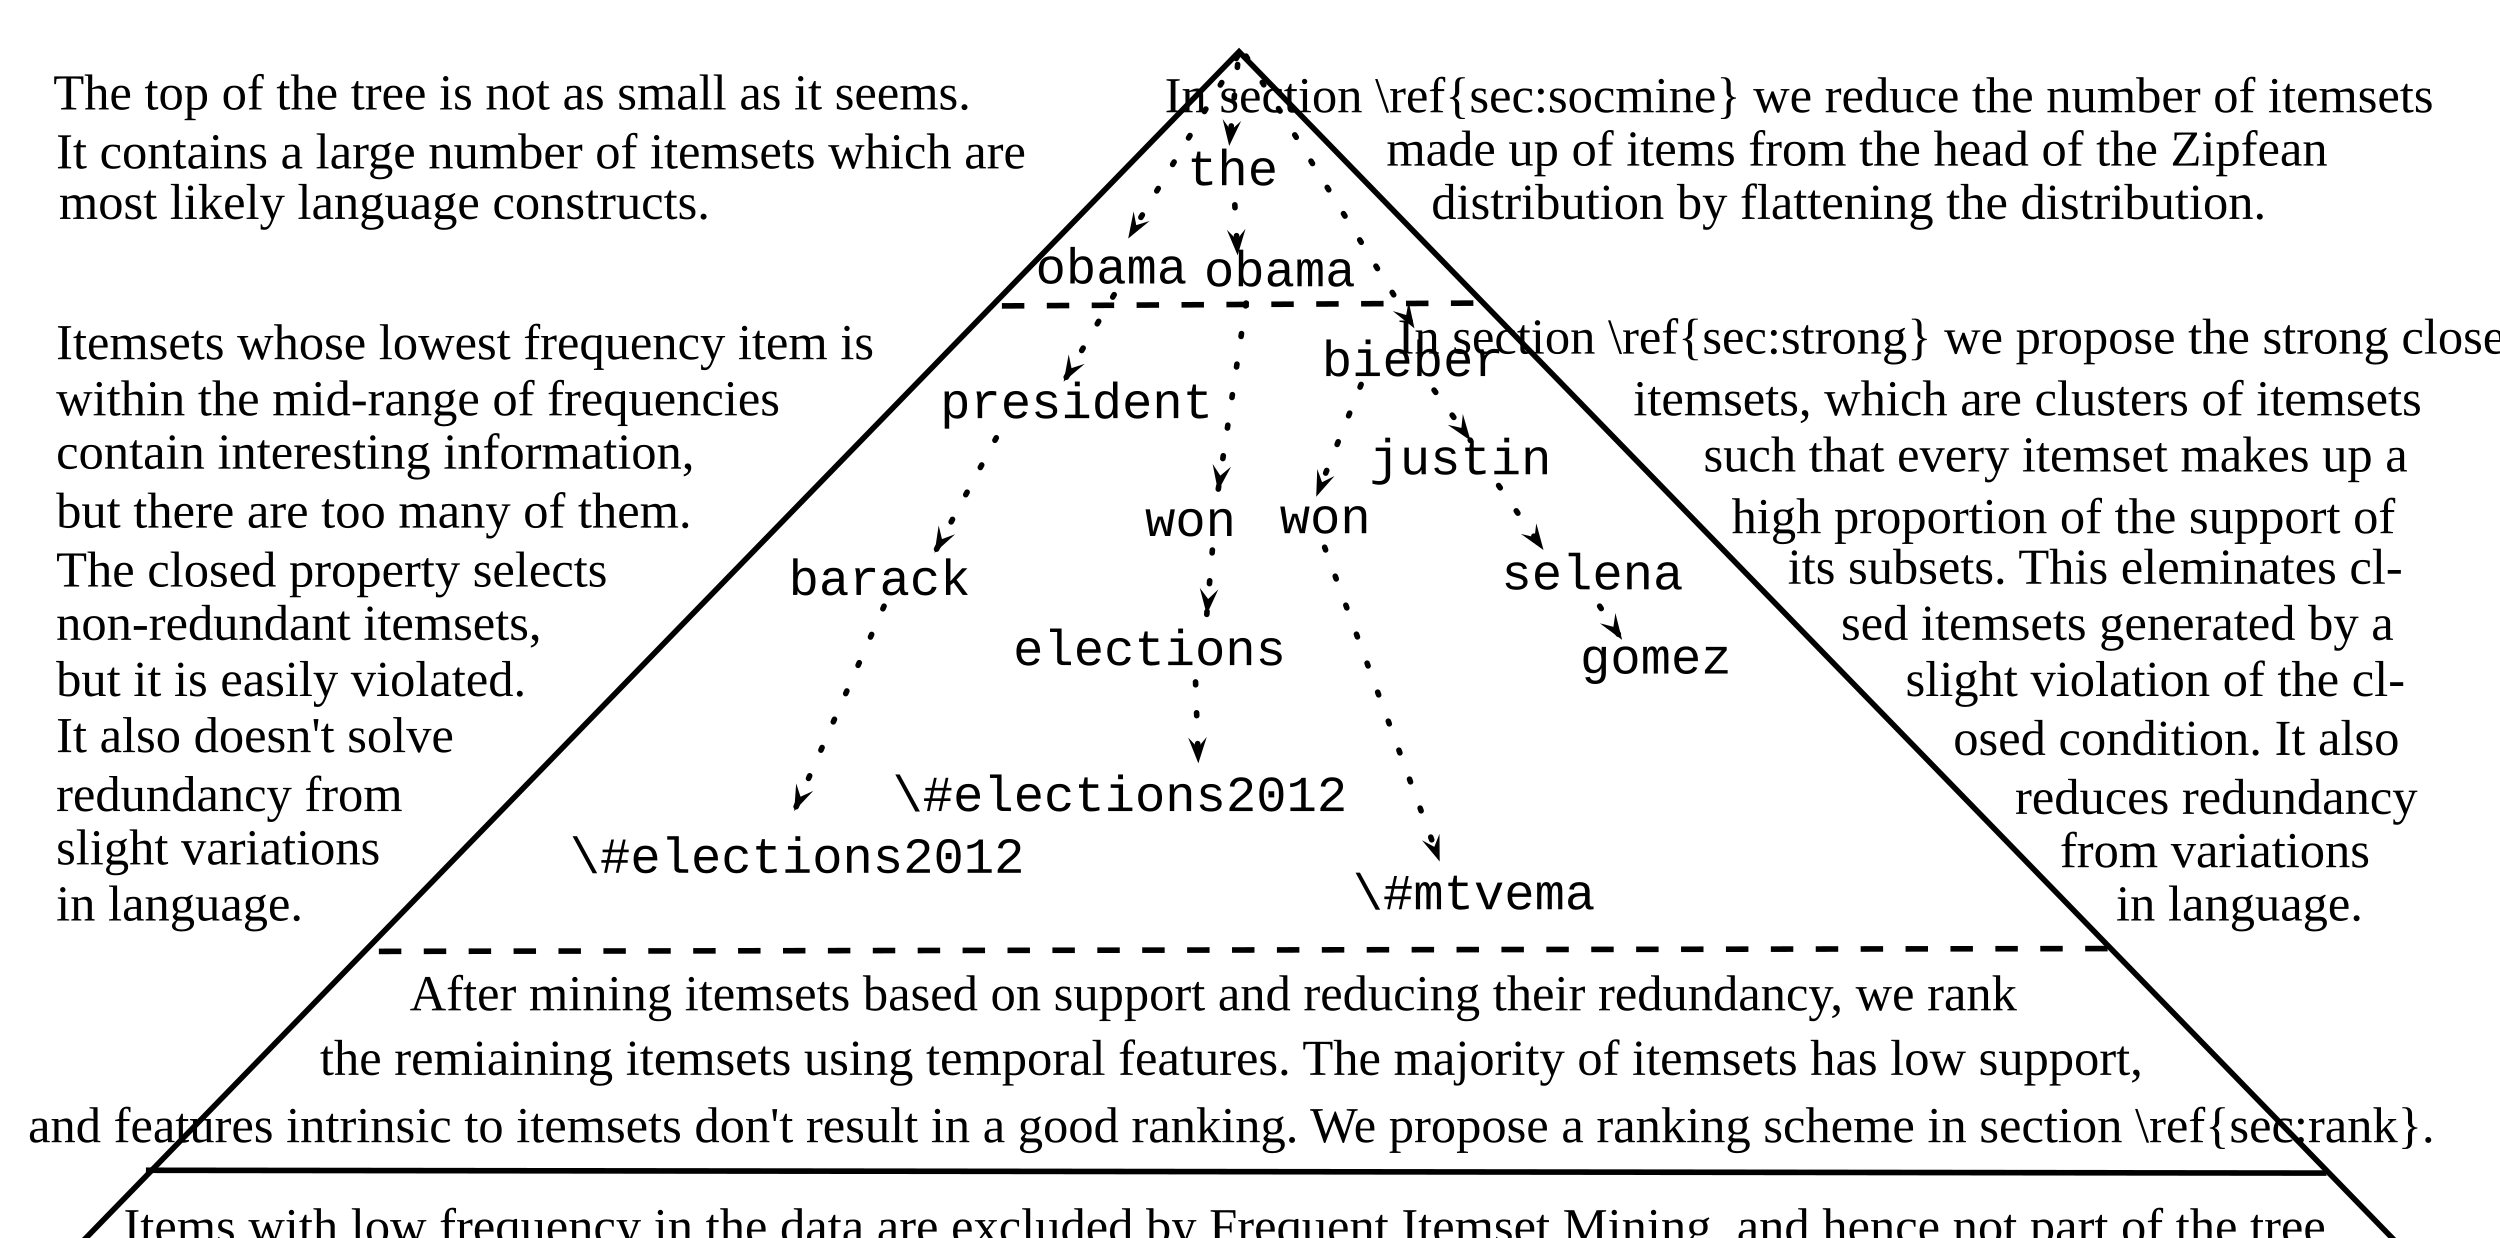
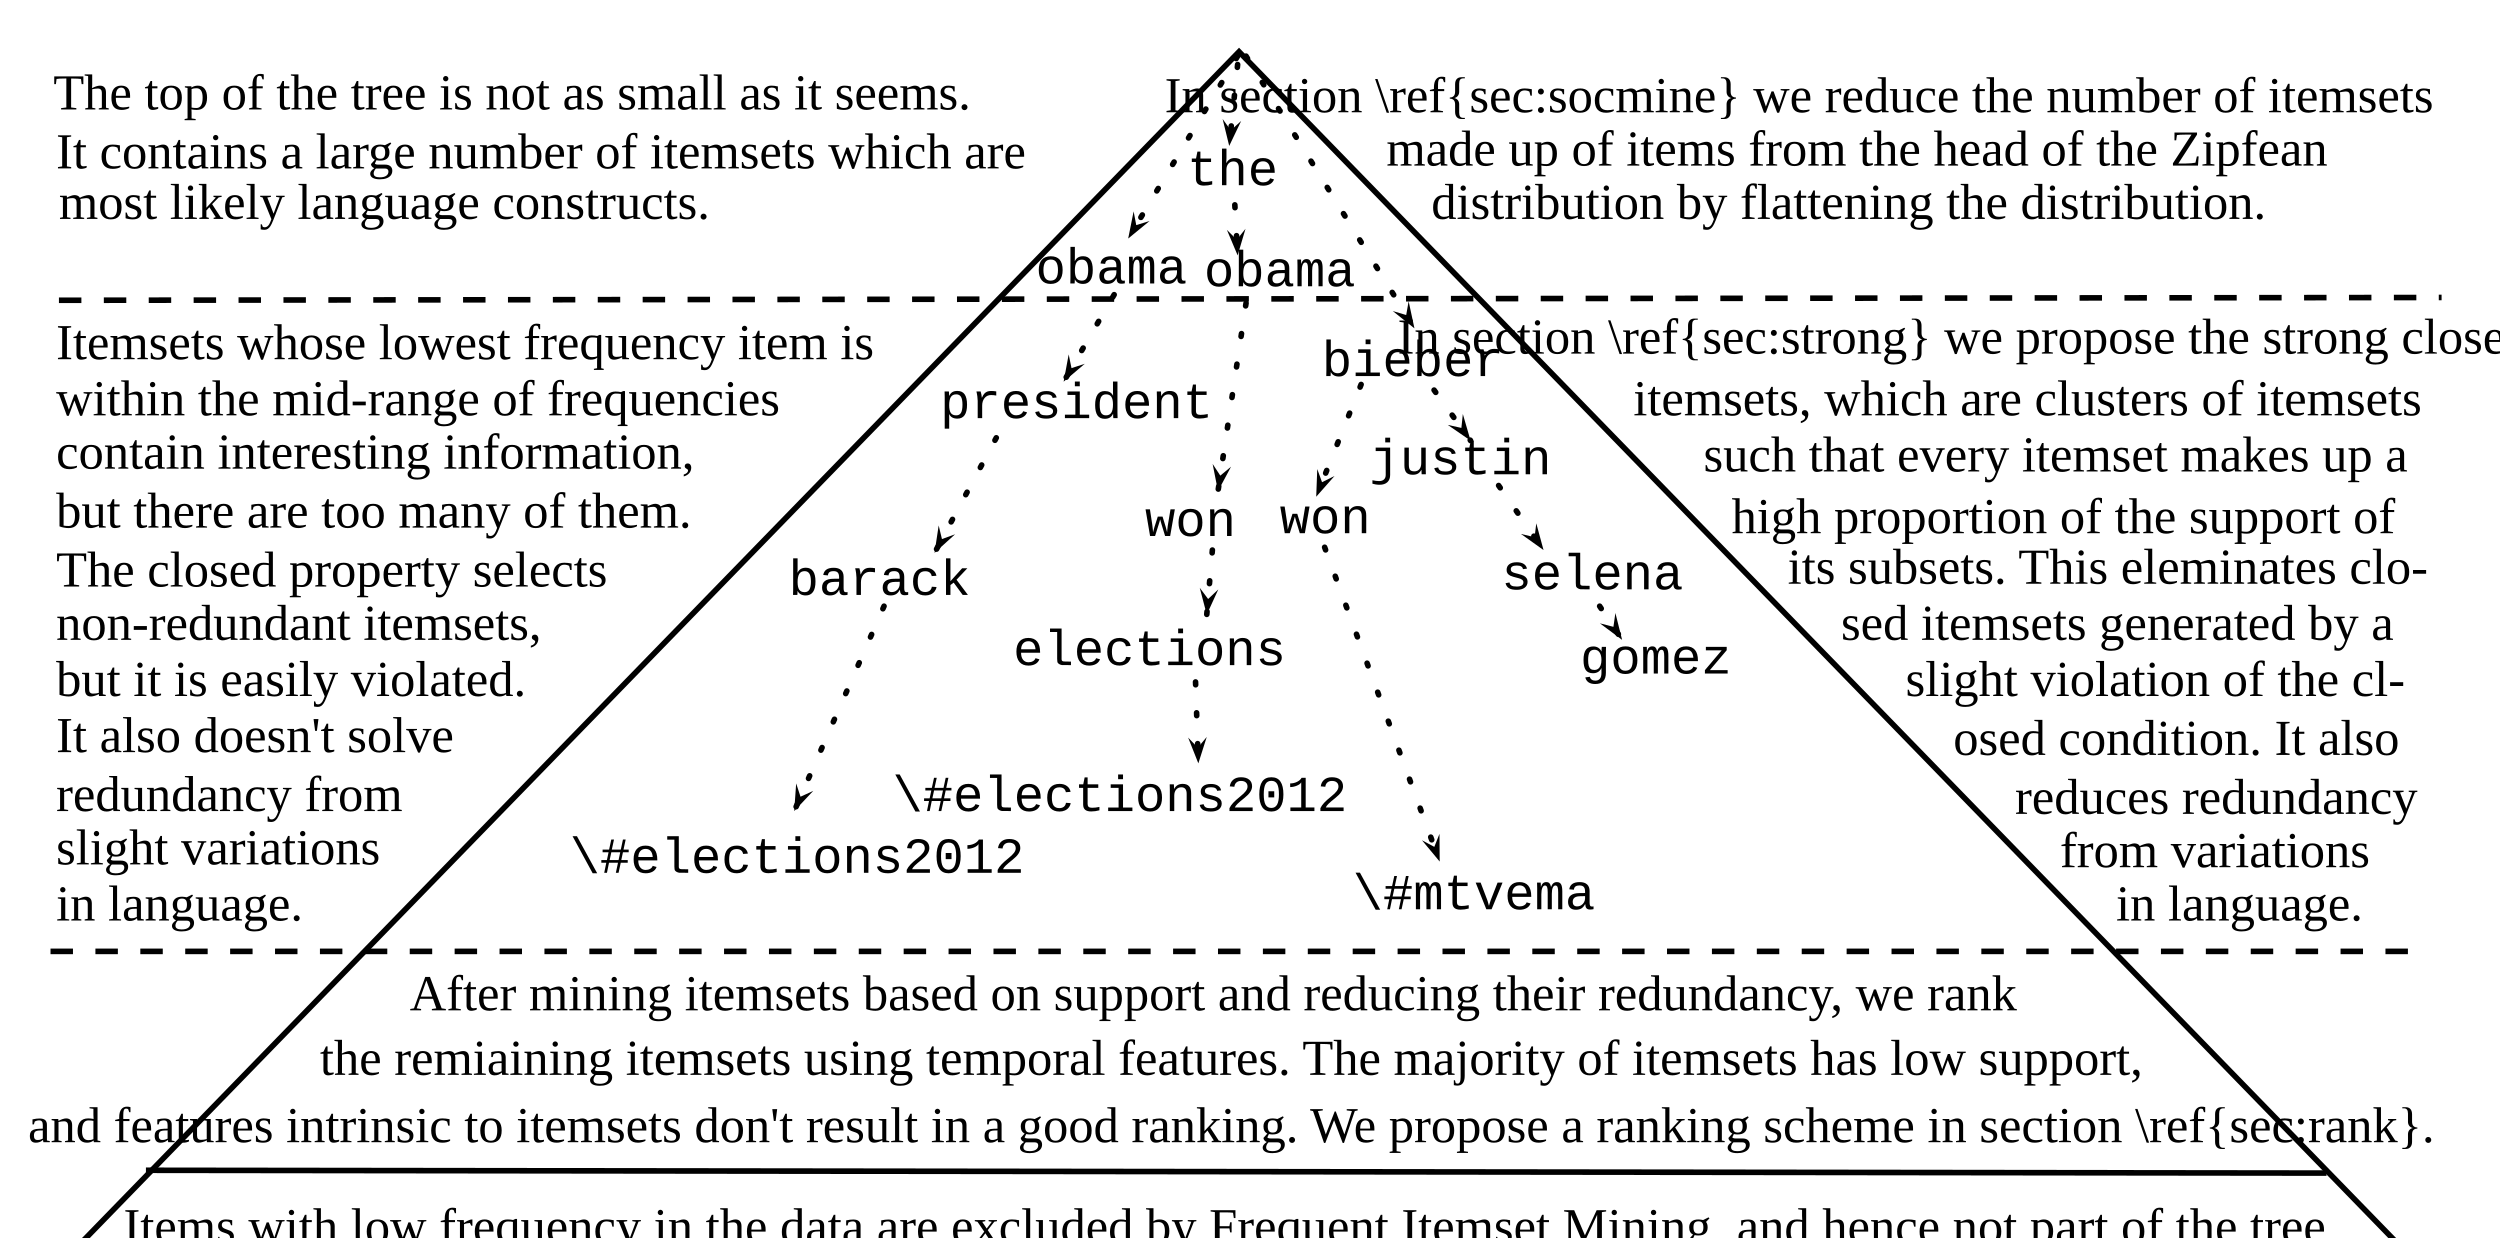
<svg xmlns="http://www.w3.org/2000/svg" xmlns:ns1="http://latexdraw.sourceforge.net/namespaces/latexdraw" version="1.1" baseProfile="full">
  <defs>
-     <marker overflow="visible" orient="auto" id="arrow2-5331">
-       <path d="M 0.0 0.0 L -4.652 1.661 L -2.791 0.0 L -4.652 -1.661 z " ns1:arrSizeNum="2.0" fill="black" />
-     </marker>
-     <marker overflow="visible" orient="auto" id="arrow2-5332">
-       <path d="M 0.0 0.0 L -4.652 1.661 L -2.791 0.0 L -4.652 -1.661 z " ns1:arrSizeNum="2.0" fill="black" />
-     </marker>
-     <marker overflow="visible" orient="auto" id="arrow2-5333">
-       <path d="M 0.0 0.0 L -4.652 1.661 L -2.791 0.0 L -4.652 -1.661 z " ns1:arrSizeNum="2.0" fill="black" />
-     </marker>
-     <marker overflow="visible" orient="auto" id="arrow2-5334">
-       <path d="M 0.0 0.0 L -4.652 1.661 L -2.791 0.0 L -4.652 -1.661 z " ns1:arrSizeNum="2.0" fill="black" />
-     </marker>
-     <marker overflow="visible" orient="auto" id="arrow2-5335">
-       <path d="M 0.0 0.0 L -4.652 1.661 L -2.791 0.0 L -4.652 -1.661 z " ns1:arrSizeNum="2.0" fill="black" />
-     </marker>
-     <marker overflow="visible" orient="auto" id="arrow2-5336">
-       <path d="M 0.0 0.0 L -4.652 1.661 L -2.791 0.0 L -4.652 -1.661 z " ns1:arrSizeNum="2.0" fill="black" />
-     </marker>
-     <marker overflow="visible" orient="auto" id="arrow2-5337">
-       <path d="M 0.0 0.0 L -4.652 1.661 L -2.791 0.0 L -4.652 -1.661 z " ns1:arrSizeNum="2.0" fill="black" />
-     </marker>
-     <marker overflow="visible" orient="auto" id="arrow2-5338">
-       <path d="M 0.0 0.0 L -4.652 1.661 L -2.791 0.0 L -4.652 -1.661 z " ns1:arrSizeNum="2.0" fill="black" />
-     </marker>
-     <marker overflow="visible" orient="auto" id="arrow2-5339">
-       <path d="M 0.0 0.0 L -4.652 1.661 L -2.791 0.0 L -4.652 -1.661 z " ns1:arrSizeNum="2.0" fill="black" />
-     </marker>
-     <marker overflow="visible" orient="auto" id="arrow2-5340">
-       <path d="M 0.0 0.0 L -4.652 1.661 L -2.791 0.0 L -4.652 -1.661 z " ns1:arrSizeNum="2.0" fill="black" />
-     </marker>
-     <marker overflow="visible" orient="auto" id="arrow2-5341">
-       <path d="M 0.0 0.0 L -4.652 1.661 L -2.791 0.0 L -4.652 -1.661 z " ns1:arrSizeNum="2.0" fill="black" />
-     </marker>
-     <marker overflow="visible" orient="auto" id="arrow2-5342">
-       <path d="M 0.0 0.0 L -4.652 1.661 L -2.791 0.0 L -4.652 -1.661 z " ns1:arrSizeNum="2.0" fill="black" />
-     </marker>
-     <marker overflow="visible" orient="auto" id="arrow2-5343">
-       <path d="M 0.0 0.0 L -4.652 1.661 L -2.791 0.0 L -4.652 -1.661 z " ns1:arrSizeNum="2.0" fill="black" />
-     </marker>
-     <marker overflow="visible" orient="auto" id="arrow2-5344">
-       <path d="M 0.0 0.0 L -4.652 1.661 L -2.791 0.0 L -4.652 -1.661 z " ns1:arrSizeNum="2.0" fill="black" />
-     </marker>
-     <marker overflow="visible" orient="auto" id="arrow2-5349">
+     <marker overflow="visible" orient="auto" id="arrow2-272">
+       <path d="M 0.0 0.0 L -4.652 1.661 L -2.791 0.0 L -4.652 -1.661 z " ns1:arrSizeNum="2.0" fill="black" />
+     </marker>
+     <marker overflow="visible" orient="auto" id="arrow2-273">
+       <path d="M 0.0 0.0 L -4.652 1.661 L -2.791 0.0 L -4.652 -1.661 z " ns1:arrSizeNum="2.0" fill="black" />
+     </marker>
+     <marker overflow="visible" orient="auto" id="arrow2-274">
+       <path d="M 0.0 0.0 L -4.652 1.661 L -2.791 0.0 L -4.652 -1.661 z " ns1:arrSizeNum="2.0" fill="black" />
+     </marker>
+     <marker overflow="visible" orient="auto" id="arrow2-275">
+       <path d="M 0.0 0.0 L -4.652 1.661 L -2.791 0.0 L -4.652 -1.661 z " ns1:arrSizeNum="2.0" fill="black" />
+     </marker>
+     <marker overflow="visible" orient="auto" id="arrow2-276">
+       <path d="M 0.0 0.0 L -4.652 1.661 L -2.791 0.0 L -4.652 -1.661 z " ns1:arrSizeNum="2.0" fill="black" />
+     </marker>
+     <marker overflow="visible" orient="auto" id="arrow2-277">
+       <path d="M 0.0 0.0 L -4.652 1.661 L -2.791 0.0 L -4.652 -1.661 z " ns1:arrSizeNum="2.0" fill="black" />
+     </marker>
+     <marker overflow="visible" orient="auto" id="arrow2-278">
+       <path d="M 0.0 0.0 L -4.652 1.661 L -2.791 0.0 L -4.652 -1.661 z " ns1:arrSizeNum="2.0" fill="black" />
+     </marker>
+     <marker overflow="visible" orient="auto" id="arrow2-279">
+       <path d="M 0.0 0.0 L -4.652 1.661 L -2.791 0.0 L -4.652 -1.661 z " ns1:arrSizeNum="2.0" fill="black" />
+     </marker>
+     <marker overflow="visible" orient="auto" id="arrow2-280">
+       <path d="M 0.0 0.0 L -4.652 1.661 L -2.791 0.0 L -4.652 -1.661 z " ns1:arrSizeNum="2.0" fill="black" />
+     </marker>
+     <marker overflow="visible" orient="auto" id="arrow2-281">
+       <path d="M 0.0 0.0 L -4.652 1.661 L -2.791 0.0 L -4.652 -1.661 z " ns1:arrSizeNum="2.0" fill="black" />
+     </marker>
+     <marker overflow="visible" orient="auto" id="arrow2-282">
+       <path d="M 0.0 0.0 L -4.652 1.661 L -2.791 0.0 L -4.652 -1.661 z " ns1:arrSizeNum="2.0" fill="black" />
+     </marker>
+     <marker overflow="visible" orient="auto" id="arrow2-283">
+       <path d="M 0.0 0.0 L -4.652 1.661 L -2.791 0.0 L -4.652 -1.661 z " ns1:arrSizeNum="2.0" fill="black" />
+     </marker>
+     <marker overflow="visible" orient="auto" id="arrow2-284">
+       <path d="M 0.0 0.0 L -4.652 1.661 L -2.791 0.0 L -4.652 -1.661 z " ns1:arrSizeNum="2.0" fill="black" />
+     </marker>
+     <marker overflow="visible" orient="auto" id="arrow2-285">
+       <path d="M 0.0 0.0 L -4.652 1.661 L -2.791 0.0 L -4.652 -1.661 z " ns1:arrSizeNum="2.0" fill="black" />
+     </marker>
+     <marker overflow="visible" orient="auto" id="arrow2-290">
      <path d="M 0.0 0.0 L -4.652 1.661 L -2.791 0.0 L -4.652 -1.661 z " ns1:arrSizeNum="2.0" fill="black" />
    </marker>
  </defs>
  <g>
-     <g ns1:type="triangle" id="id5229" ns1:points="13.0 17.0 870.0 17.0 13.0 458.0 870.0 458.0">
+     <g ns1:type="triangle" id="id185" ns1:points="13.0 17.0 870.0 17.0 13.0 458.0 870.0 458.0">
      <polygon points="441.5,18.435 867.814,457.0 15.186,457.0" ns1:borderPos="outer" stroke-width="2.0" stroke="black" fill="none" />
    </g>
-     <g ns1:type="line" id="id5230">
+     <g ns1:type="line" id="id186">
      <line x1="52.0" x2="829.0" y1="417.0" y2="418.0" stroke-width="2.0" stroke="black" ns1:rotationAngle="0.0" />
    </g>
-     <g ns1:type="line" id="id5231">
-       <line x1="357.0" x2="525.0" y1="109.0" y2="108.0" stroke-width="2.0" stroke="black" stroke-dasharray="8.0, 8.0" ns1:rotationAngle="0.0" />
-     </g>
-     <g ns1:type="text" id="id5232" font-family="Times New Roman" fill="black" font-size="18" ns1:x="44.0">
+     <g ns1:type="line" id="id187">
+       <line x1="21.0" x2="870.0" y1="107.0" y2="106.0" stroke-width="2.0" stroke="black" stroke-dasharray="8.0, 8.0" ns1:rotationAngle="0.0" />
+     </g>
+     <g ns1:type="text" id="id188" font-family="Times New Roman" fill="black" font-size="18" ns1:x="44.0">
      <text x="44.0" y="443.0">Items with low frequency in the data are excluded by Frequent Itemset Mining, and hence not part of the tree</text>
    </g>
-     <g ns1:type="line" id="id5235">
-       <line x1="135.0" x2="752.0" y1="339.0" y2="338.0" stroke-width="2.0" stroke="black" stroke-dasharray="8.0, 8.0" ns1:rotationAngle="0.0" />
-     </g>
-     <g ns1:type="text" id="id5236" font-family="Times New Roman" fill="black" font-size="18" ns1:x="19.0">
+     <g ns1:type="line" id="id190">
+       <line x1="18.0" x2="861.0" y1="339.0" y2="339.0" stroke-width="2.0" stroke="black" stroke-dasharray="8.0, 8.0" ns1:rotationAngle="0.0" />
+     </g>
+     <g ns1:type="text" id="id191" font-family="Times New Roman" fill="black" font-size="18" ns1:x="19.0">
      <text x="19.0" y="39.0">The top of the tree is not as small as it seems.</text>
    </g>
-     <g ns1:type="text" id="id5239" font-family="Times New Roman" fill="black" font-size="18" ns1:x="20.0">
+     <g ns1:type="text" id="id193" font-family="Times New Roman" fill="black" font-size="18" ns1:x="20.0">
      <text x="20.0" y="60.0">It contains a large number of itemsets which are</text>
    </g>
-     <g ns1:type="text" id="id5242" font-family="Times New Roman" fill="black" font-size="18" ns1:x="21.0">
+     <g ns1:type="text" id="id195" font-family="Times New Roman" fill="black" font-size="18" ns1:x="21.0">
      <text x="21.0" y="78.0">most likely language constructs.</text>
    </g>
-     <g ns1:type="text" id="id5245" font-family="Times New Roman" fill="black" font-size="18" ns1:x="415.0">
+     <g ns1:type="text" id="id197" font-family="Times New Roman" fill="black" font-size="18" ns1:x="415.0">
      <text x="415.0" y="40.0">In section \ref{sec:socmine} we reduce the number of itemsets</text>
    </g>
-     <g ns1:type="text" id="id5248" font-family="Times New Roman" fill="black" font-size="18" ns1:x="494.0">
+     <g ns1:type="text" id="id199" font-family="Times New Roman" fill="black" font-size="18" ns1:x="494.0">
      <text x="494.0" y="59.0">made up of items from the head of the Zipfean</text>
    </g>
-     <g ns1:type="text" id="id5251" font-family="Times New Roman" fill="black" font-size="18" ns1:x="20.0">
+     <g ns1:type="text" id="id201" font-family="Times New Roman" fill="black" font-size="18" ns1:x="20.0">
      <text x="20.0" y="209.0">The closed property selects </text>
    </g>
-     <g ns1:type="text" id="id5253" font-family="Times New Roman" fill="black" font-size="18" ns1:x="20.0">
+     <g ns1:type="text" id="id203" font-family="Times New Roman" fill="black" font-size="18" ns1:x="20.0">
      <text x="20.0" y="228.0">non-redundant itemsets, </text>
    </g>
-     <g ns1:type="text" id="id5255" font-family="Times New Roman" fill="black" font-size="18" ns1:x="20.0">
+     <g ns1:type="text" id="id205" font-family="Times New Roman" fill="black" font-size="18" ns1:x="20.0">
      <text x="20.0" y="128.0">Itemsets whose lowest frequency item is</text>
    </g>
-     <g ns1:type="text" id="id5257" font-family="Times New Roman" fill="black" font-size="18" ns1:x="20.0">
+     <g ns1:type="text" id="id207" font-family="Times New Roman" fill="black" font-size="18" ns1:x="20.0">
      <text x="20.0" y="148.0">within the mid-range of frequencies</text>
    </g>
-     <g ns1:type="text" id="id5259" font-family="Times New Roman" fill="black" font-size="18" ns1:x="20.0">
+     <g ns1:type="text" id="id209" font-family="Times New Roman" fill="black" font-size="18" ns1:x="20.0">
      <text x="20.0" y="167.0">contain interesting information,</text>
    </g>
-     <g ns1:type="text" id="id5261" font-family="Times New Roman" fill="black" font-size="18" ns1:x="20.0">
+     <g ns1:type="text" id="id211" font-family="Times New Roman" fill="black" font-size="18" ns1:x="20.0">
      <text x="20.0" y="188.0">but there are too many of them.</text>
    </g>
-     <g ns1:type="text" id="id5263" font-family="Times New Roman" fill="black" font-size="18" ns1:x="20.0">
+     <g ns1:type="text" id="id213" font-family="Times New Roman" fill="black" font-size="18" ns1:x="20.0">
      <text x="20.0" y="248.0">but it is easily violated.</text>
    </g>
-     <g ns1:type="text" id="id5265" font-family="Times New Roman" fill="black" font-size="18" ns1:x="498.0">
+     <g ns1:type="text" id="id215" font-family="Times New Roman" fill="black" font-size="18" ns1:x="498.0">
      <text x="498.0" y="126.0">In section \ref{sec:strong} we propose the strong closed</text>
    </g>
-     <g ns1:type="text" id="id5268" font-family="Times New Roman" fill="black" font-size="18" ns1:x="582.0">
+     <g ns1:type="text" id="id217" font-family="Times New Roman" fill="black" font-size="18" ns1:x="582.0">
      <text x="582.0" y="148.0">itemsets, which are clusters of itemsets</text>
    </g>
-     <g ns1:type="text" id="id5271" font-family="Times New Roman" fill="black" font-size="18" ns1:x="607.0">
+     <g ns1:type="text" id="id219" font-family="Times New Roman" fill="black" font-size="18" ns1:x="607.0">
      <text x="607.0" y="168.0">such that every itemset makes up a</text>
    </g>
-     <g ns1:type="text" id="id5274" font-family="Times New Roman" fill="black" font-size="18" ns1:x="617.0">
+     <g ns1:type="text" id="id221" font-family="Times New Roman" fill="black" font-size="18" ns1:x="617.0">
      <text x="617.0" y="190.0">high proportion of the support of</text>
    </g>
-     <g ns1:type="text" id="id5277" font-family="Times New Roman" fill="black" font-size="18" ns1:x="637.0">
-       <text x="637.0" y="208.0">its subsets. This eleminates cl-</text>
-     </g>
-     <g ns1:type="text" id="id5280" font-family="Times New Roman" fill="black" font-size="18" ns1:x="656.0">
+     <g ns1:type="text" id="id223" font-family="Times New Roman" fill="black" font-size="18" ns1:x="637.0">
+       <text x="637.0" y="208.0">its subsets. This eleminates clo-</text>
+     </g>
+     <g ns1:type="text" id="id226" font-family="Times New Roman" fill="black" font-size="18" ns1:x="656.0">
      <text x="656.0" y="228.0">sed itemsets generated by a </text>
    </g>
-     <g ns1:type="text" id="id5283" font-family="Times New Roman" fill="black" font-size="18" ns1:x="679.0">
+     <g ns1:type="text" id="id228" font-family="Times New Roman" fill="black" font-size="18" ns1:x="679.0">
      <text x="679.0" y="248.0">slight violation of the cl-</text>
    </g>
-     <g ns1:type="text" id="id5286" font-family="Times New Roman" fill="black" font-size="18" ns1:x="696.0">
+     <g ns1:type="text" id="id230" font-family="Times New Roman" fill="black" font-size="18" ns1:x="696.0">
      <text x="696.0" y="269.0">osed condition. It also</text>
    </g>
-     <g ns1:type="text" id="id5289" font-family="Times New Roman" fill="black" font-size="18" ns1:x="20.0">
+     <g ns1:type="text" id="id232" font-family="Times New Roman" fill="black" font-size="18" ns1:x="20.0">
      <text x="20.0" y="268.0">It also doesn't solve</text>
    </g>
-     <g ns1:type="text" id="id5291" font-family="Times New Roman" fill="black" font-size="18" ns1:x="20.0">
+     <g ns1:type="text" id="id234" font-family="Times New Roman" fill="black" font-size="18" ns1:x="20.0">
      <text x="20.0" y="289.0">redundancy from </text>
    </g>
-     <g ns1:type="text" id="id5293" font-family="Times New Roman" fill="black" font-size="18" ns1:x="20.0">
+     <g ns1:type="text" id="id236" font-family="Times New Roman" fill="black" font-size="18" ns1:x="20.0">
      <text x="20.0" y="328.0">in language.</text>
    </g>
-     <g ns1:type="text" id="id5295" font-family="Times New Roman" fill="black" font-size="18" ns1:x="20.0">
+     <g ns1:type="text" id="id238" font-family="Times New Roman" fill="black" font-size="18" ns1:x="20.0">
      <text x="20.0" y="308.0">slight variations</text>
    </g>
-     <g ns1:type="text" id="id5297" font-family="Times New Roman" fill="black" font-size="18" ns1:x="718.0">
+     <g ns1:type="text" id="id240" font-family="Times New Roman" fill="black" font-size="18" ns1:x="718.0">
      <text x="718.0" y="290.0">reduces redundancy</text>
    </g>
-     <g ns1:type="text" id="id5300" font-family="Times New Roman" fill="black" font-size="18" ns1:x="146.0">
+     <g ns1:type="text" id="id242" font-family="Times New Roman" fill="black" font-size="18" ns1:x="146.0">
      <text x="146.0" y="360.0">After mining itemsets based on support and reducing their redundancy, we rank</text>
    </g>
-     <g ns1:type="text" id="id5302" font-family="Times New Roman" fill="black" font-size="18" ns1:x="10.0">
+     <g ns1:type="text" id="id244" font-family="Times New Roman" fill="black" font-size="18" ns1:x="10.0">
      <text x="10.0" y="407.0">and features intrinsic to itemsets don't result in a good ranking. We propose a ranking scheme in section \ref{sec:rank}.</text>
    </g>
-     <g ns1:type="text" id="id5305" font-family="Times New Roman" fill="black" font-size="18" ns1:x="114.0">
+     <g ns1:type="text" id="id246" font-family="Times New Roman" fill="black" font-size="18" ns1:x="114.0">
      <text x="114.0" y="383.0">the remiaining itemsets using temporal features. The majority of itemsets has low support, </text>
    </g>
-     <g ns1:type="text" id="id5307" font-family="Courier New" fill="black" font-size="18" ns1:x="423.0">
+     <g ns1:type="text" id="id248" font-family="Courier New" fill="black" font-size="18" ns1:x="423.0">
      <text x="423.0" y="66.0">the</text>
    </g>
-     <g ns1:type="text" id="id5309" font-family="Courier New" fill="black" font-size="18" ns1:x="369.0">
+     <g ns1:type="text" id="id250" font-family="Courier New" fill="black" font-size="18" ns1:x="369.0">
      <text x="369.0" y="101.0">obama</text>
    </g>
-     <g ns1:type="text" id="id5311" font-family="Courier New" fill="black" font-size="18" ns1:x="408.0">
+     <g ns1:type="text" id="id252" font-family="Courier New" fill="black" font-size="18" ns1:x="408.0">
      <text x="408.0" y="191.0">won</text>
    </g>
-     <g ns1:type="text" id="id5313" font-family="Courier New" fill="black" font-size="18" ns1:x="335.0">
+     <g ns1:type="text" id="id254" font-family="Courier New" fill="black" font-size="18" ns1:x="335.0">
      <text x="335.0" y="149.0">president</text>
    </g>
-     <g ns1:type="text" id="id5315" font-family="Courier New" fill="black" font-size="18" ns1:x="482.0">
+     <g ns1:type="text" id="id256" font-family="Courier New" fill="black" font-size="18" ns1:x="482.0">
      <text x="482.0" y="324.0">\#mtvema</text>
    </g>
-     <g ns1:type="text" id="id5317" font-family="Courier New" fill="black" font-size="18" ns1:x="471.0">
+     <g ns1:type="text" id="id258" font-family="Courier New" fill="black" font-size="18" ns1:x="471.0">
      <text x="471.0" y="134.0">bieber</text>
    </g>
-     <g ns1:type="text" id="id5319" font-family="Courier New" fill="black" font-size="18" ns1:x="488.0">
+     <g ns1:type="text" id="id260" font-family="Courier New" fill="black" font-size="18" ns1:x="488.0">
      <text x="488.0" y="169.0">justin</text>
    </g>
-     <g ns1:type="text" id="id5321" font-family="Courier New" fill="black" font-size="18" ns1:x="535.0">
+     <g ns1:type="text" id="id262" font-family="Courier New" fill="black" font-size="18" ns1:x="535.0">
      <text x="535.0" y="210.0">selena</text>
    </g>
-     <g ns1:type="text" id="id5323" font-family="Courier New" fill="black" font-size="18" ns1:x="361.0">
+     <g ns1:type="text" id="id264" font-family="Courier New" fill="black" font-size="18" ns1:x="361.0">
      <text x="361.0" y="237.0">elections</text>
    </g>
-     <g ns1:type="text" id="id5325" font-family="Courier New" fill="black" font-size="18" ns1:x="318.0">
+     <g ns1:type="text" id="id266" font-family="Courier New" fill="black" font-size="18" ns1:x="318.0">
      <text x="318.0" y="289.0">\#elections2012</text>
    </g>
-     <g ns1:type="text" id="id5327" font-family="Courier New" fill="black" font-size="18" ns1:x="563.0">
+     <g ns1:type="text" id="id268" font-family="Courier New" fill="black" font-size="18" ns1:x="563.0">
      <text x="563.0" y="240.0">gomez</text>
    </g>
-     <g ns1:type="text" id="id5329" font-family="Courier New" fill="black" font-size="18" ns1:x="281.0">
+     <g ns1:type="text" id="id270" font-family="Courier New" fill="black" font-size="18" ns1:x="281.0">
      <text x="281.0" y="212.0">barack</text>
    </g>
-     <g ns1:type="line" id="id5331">
-       <line x1="441.0" x2="402.0" y1="20.0" y2="85.0" stroke-width="2.0" stroke="black" stroke-linecap="round" stroke-dasharray="1, 10.0" ns1:rotationAngle="0.0" marker-end="url(#arrow2-5331)" />
-     </g>
-     <g ns1:type="line" id="id5332">
-       <line x1="397.0" x2="379.0" y1="105.0" y2="136.0" stroke-width="2.0" stroke="black" stroke-linecap="round" stroke-dasharray="1, 10.0" ns1:rotationAngle="0.0" marker-end="url(#arrow2-5332)" />
-     </g>
-     <g ns1:type="line" id="id5333">
-       <line x1="355.0" x2="333.0" y1="156.0" y2="197.0" stroke-width="2.0" stroke="black" stroke-linecap="round" stroke-dasharray="1, 10.0" ns1:rotationAngle="0.0" marker-end="url(#arrow2-5333)" />
-     </g>
-     <g ns1:type="line" id="id5334">
-       <line x1="432.0" x2="430.0" y1="196.0" y2="219.0" stroke-width="2.0" stroke="black" stroke-linecap="round" stroke-dasharray="1, 10.0" ns1:rotationAngle="0.0" marker-end="url(#arrow2-5334)" />
-     </g>
-     <g ns1:type="line" id="id5335">
-       <line x1="426.0" x2="427.0" y1="243.0" y2="272.0" stroke-width="2.0" stroke="black" stroke-linecap="round" stroke-dasharray="1, 10.0" ns1:rotationAngle="0.0" marker-end="url(#arrow2-5335)" />
-     </g>
-     <g ns1:type="line" id="id5336">
-       <line x1="444.0" x2="434.0" y1="108.0" y2="175.0" stroke-width="2.0" stroke="black" stroke-linecap="round" stroke-dasharray="1, 10.0" ns1:rotationAngle="0.0" marker-end="url(#arrow2-5336)" />
-     </g>
-     <g ns1:type="line" id="id5337">
-       <line x1="441.0" x2="438.0" y1="23.0" y2="52.0" stroke-width="2.0" stroke="black" stroke-linecap="round" stroke-dasharray="1, 10.0" ns1:rotationAngle="0.0" marker-end="url(#arrow2-5337)" />
-     </g>
-     <g ns1:type="line" id="id5338">
-       <line x1="444.0" x2="504.0" y1="20.0" y2="117.0" stroke-width="2.0" stroke="black" stroke-linecap="round" stroke-dasharray="1, 10.0" ns1:rotationAngle="0.0" marker-end="url(#arrow2-5338)" />
-     </g>
-     <g ns1:type="line" id="id5339">
-       <line x1="472.0" x2="513.0" y1="195.0" y2="307.0" stroke-width="2.0" stroke="black" stroke-linecap="round" stroke-dasharray="1, 10.0" ns1:rotationAngle="0.0" marker-end="url(#arrow2-5339)" />
-     </g>
-     <g ns1:type="line" id="id5340">
-       <line x1="570.0" x2="578.0" y1="216.0" y2="228.0" stroke-width="2.0" stroke="black" stroke-linecap="round" stroke-dasharray="1, 10.0" ns1:rotationAngle="0.0" marker-end="url(#arrow2-5340)" />
-     </g>
-     <g ns1:type="line" id="id5341">
-       <line x1="315.0" x2="283.0" y1="216.0" y2="289.0" stroke-width="2.0" stroke="black" stroke-linecap="round" stroke-dasharray="1, 10.0" ns1:rotationAngle="0.0" marker-end="url(#arrow2-5341)" />
-     </g>
-     <g ns1:type="line" id="id5342">
-       <line x1="511.0" x2="524.0" y1="139.0" y2="157.0" stroke-width="2.0" stroke="black" stroke-linecap="round" stroke-dasharray="1, 10.0" ns1:rotationAngle="0.0" marker-end="url(#arrow2-5342)" />
-     </g>
-     <g ns1:type="line" id="id5343">
-       <line x1="485.0" x2="469.0" y1="137.0" y2="177.0" stroke-width="2.0" stroke="black" stroke-linecap="round" stroke-dasharray="1, 10.0" ns1:rotationAngle="0.0" marker-end="url(#arrow2-5343)" />
-     </g>
-     <g ns1:type="line" id="id5344">
-       <line x1="534.0" x2="550.0" y1="173.0" y2="196.0" stroke-width="2.0" stroke="black" stroke-linecap="round" stroke-dasharray="1, 10.0" ns1:rotationAngle="0.0" marker-end="url(#arrow2-5344)" />
-     </g>
-     <g ns1:type="text" id="id5345" font-family="Courier New" fill="black" font-size="18" ns1:x="429.0">
+     <g ns1:type="line" id="id272">
+       <line x1="441.0" x2="402.0" y1="20.0" y2="85.0" stroke-width="2.0" stroke="black" stroke-linecap="round" stroke-dasharray="1, 10.0" ns1:rotationAngle="0.0" marker-end="url(#arrow2-272)" />
+     </g>
+     <g ns1:type="line" id="id273">
+       <line x1="397.0" x2="379.0" y1="105.0" y2="136.0" stroke-width="2.0" stroke="black" stroke-linecap="round" stroke-dasharray="1, 10.0" ns1:rotationAngle="0.0" marker-end="url(#arrow2-273)" />
+     </g>
+     <g ns1:type="line" id="id274">
+       <line x1="355.0" x2="333.0" y1="156.0" y2="197.0" stroke-width="2.0" stroke="black" stroke-linecap="round" stroke-dasharray="1, 10.0" ns1:rotationAngle="0.0" marker-end="url(#arrow2-274)" />
+     </g>
+     <g ns1:type="line" id="id275">
+       <line x1="432.0" x2="430.0" y1="196.0" y2="219.0" stroke-width="2.0" stroke="black" stroke-linecap="round" stroke-dasharray="1, 10.0" ns1:rotationAngle="0.0" marker-end="url(#arrow2-275)" />
+     </g>
+     <g ns1:type="line" id="id276">
+       <line x1="426.0" x2="427.0" y1="243.0" y2="272.0" stroke-width="2.0" stroke="black" stroke-linecap="round" stroke-dasharray="1, 10.0" ns1:rotationAngle="0.0" marker-end="url(#arrow2-276)" />
+     </g>
+     <g ns1:type="line" id="id277">
+       <line x1="444.0" x2="434.0" y1="108.0" y2="175.0" stroke-width="2.0" stroke="black" stroke-linecap="round" stroke-dasharray="1, 10.0" ns1:rotationAngle="0.0" marker-end="url(#arrow2-277)" />
+     </g>
+     <g ns1:type="line" id="id278">
+       <line x1="441.0" x2="438.0" y1="23.0" y2="52.0" stroke-width="2.0" stroke="black" stroke-linecap="round" stroke-dasharray="1, 10.0" ns1:rotationAngle="0.0" marker-end="url(#arrow2-278)" />
+     </g>
+     <g ns1:type="line" id="id279">
+       <line x1="444.0" x2="504.0" y1="20.0" y2="117.0" stroke-width="2.0" stroke="black" stroke-linecap="round" stroke-dasharray="1, 10.0" ns1:rotationAngle="0.0" marker-end="url(#arrow2-279)" />
+     </g>
+     <g ns1:type="line" id="id280">
+       <line x1="472.0" x2="513.0" y1="195.0" y2="307.0" stroke-width="2.0" stroke="black" stroke-linecap="round" stroke-dasharray="1, 10.0" ns1:rotationAngle="0.0" marker-end="url(#arrow2-280)" />
+     </g>
+     <g ns1:type="line" id="id281">
+       <line x1="570.0" x2="578.0" y1="216.0" y2="228.0" stroke-width="2.0" stroke="black" stroke-linecap="round" stroke-dasharray="1, 10.0" ns1:rotationAngle="0.0" marker-end="url(#arrow2-281)" />
+     </g>
+     <g ns1:type="line" id="id282">
+       <line x1="315.0" x2="283.0" y1="216.0" y2="289.0" stroke-width="2.0" stroke="black" stroke-linecap="round" stroke-dasharray="1, 10.0" ns1:rotationAngle="0.0" marker-end="url(#arrow2-282)" />
+     </g>
+     <g ns1:type="line" id="id283">
+       <line x1="511.0" x2="524.0" y1="139.0" y2="157.0" stroke-width="2.0" stroke="black" stroke-linecap="round" stroke-dasharray="1, 10.0" ns1:rotationAngle="0.0" marker-end="url(#arrow2-283)" />
+     </g>
+     <g ns1:type="line" id="id284">
+       <line x1="485.0" x2="469.0" y1="137.0" y2="177.0" stroke-width="2.0" stroke="black" stroke-linecap="round" stroke-dasharray="1, 10.0" ns1:rotationAngle="0.0" marker-end="url(#arrow2-284)" />
+     </g>
+     <g ns1:type="line" id="id285">
+       <line x1="534.0" x2="550.0" y1="173.0" y2="196.0" stroke-width="2.0" stroke="black" stroke-linecap="round" stroke-dasharray="1, 10.0" ns1:rotationAngle="0.0" marker-end="url(#arrow2-285)" />
+     </g>
+     <g ns1:type="text" id="id286" font-family="Courier New" fill="black" font-size="18" ns1:x="429.0">
      <text x="429.0" y="102.0">obama</text>
    </g>
-     <g ns1:type="text" id="id5347" font-family="Courier New" fill="black" font-size="18" ns1:x="456.0">
+     <g ns1:type="text" id="id288" font-family="Courier New" fill="black" font-size="18" ns1:x="456.0">
      <text x="456.0" y="190.0">won</text>
    </g>
-     <g ns1:type="line" id="id5349">
-       <line x1="440.0" x2="441.0" y1="73.0" y2="91.0" stroke-width="2.0" stroke="black" stroke-linecap="round" stroke-dasharray="1, 10.0" ns1:rotationAngle="0.0" marker-end="url(#arrow2-5349)" />
-     </g>
-     <g ns1:type="text" id="id5350" font-family="Courier New" fill="black" font-size="18" ns1:x="203.0">
+     <g ns1:type="line" id="id290">
+       <line x1="440.0" x2="441.0" y1="73.0" y2="91.0" stroke-width="2.0" stroke="black" stroke-linecap="round" stroke-dasharray="1, 10.0" ns1:rotationAngle="0.0" marker-end="url(#arrow2-290)" />
+     </g>
+     <g ns1:type="text" id="id291" font-family="Courier New" fill="black" font-size="18" ns1:x="203.0">
      <text x="203.0" y="311.0">\#elections2012</text>
    </g>
-     <g ns1:type="text" id="id5352" font-family="Times New Roman" fill="black" font-size="18" ns1:x="510.0">
+     <g ns1:type="text" id="id293" font-family="Times New Roman" fill="black" font-size="18" ns1:x="510.0">
      <text x="510.0" y="78.0">distribution by flattening the distribution.</text>
    </g>
-     <g ns1:type="text" id="id5355" font-family="Times New Roman" fill="black" font-size="18" ns1:x="754.0">
+     <g ns1:type="text" id="id295" font-family="Times New Roman" fill="black" font-size="18" ns1:x="754.0">
      <text x="754.0" y="328.0">in language.</text>
    </g>
-     <g ns1:type="text" id="id5357" font-family="Times New Roman" fill="black" font-size="18" ns1:x="734.0">
+     <g ns1:type="text" id="id297" font-family="Times New Roman" fill="black" font-size="18" ns1:x="734.0">
      <text x="734.0" y="309.0">from variations</text>
    </g>
  </g>
</svg>
